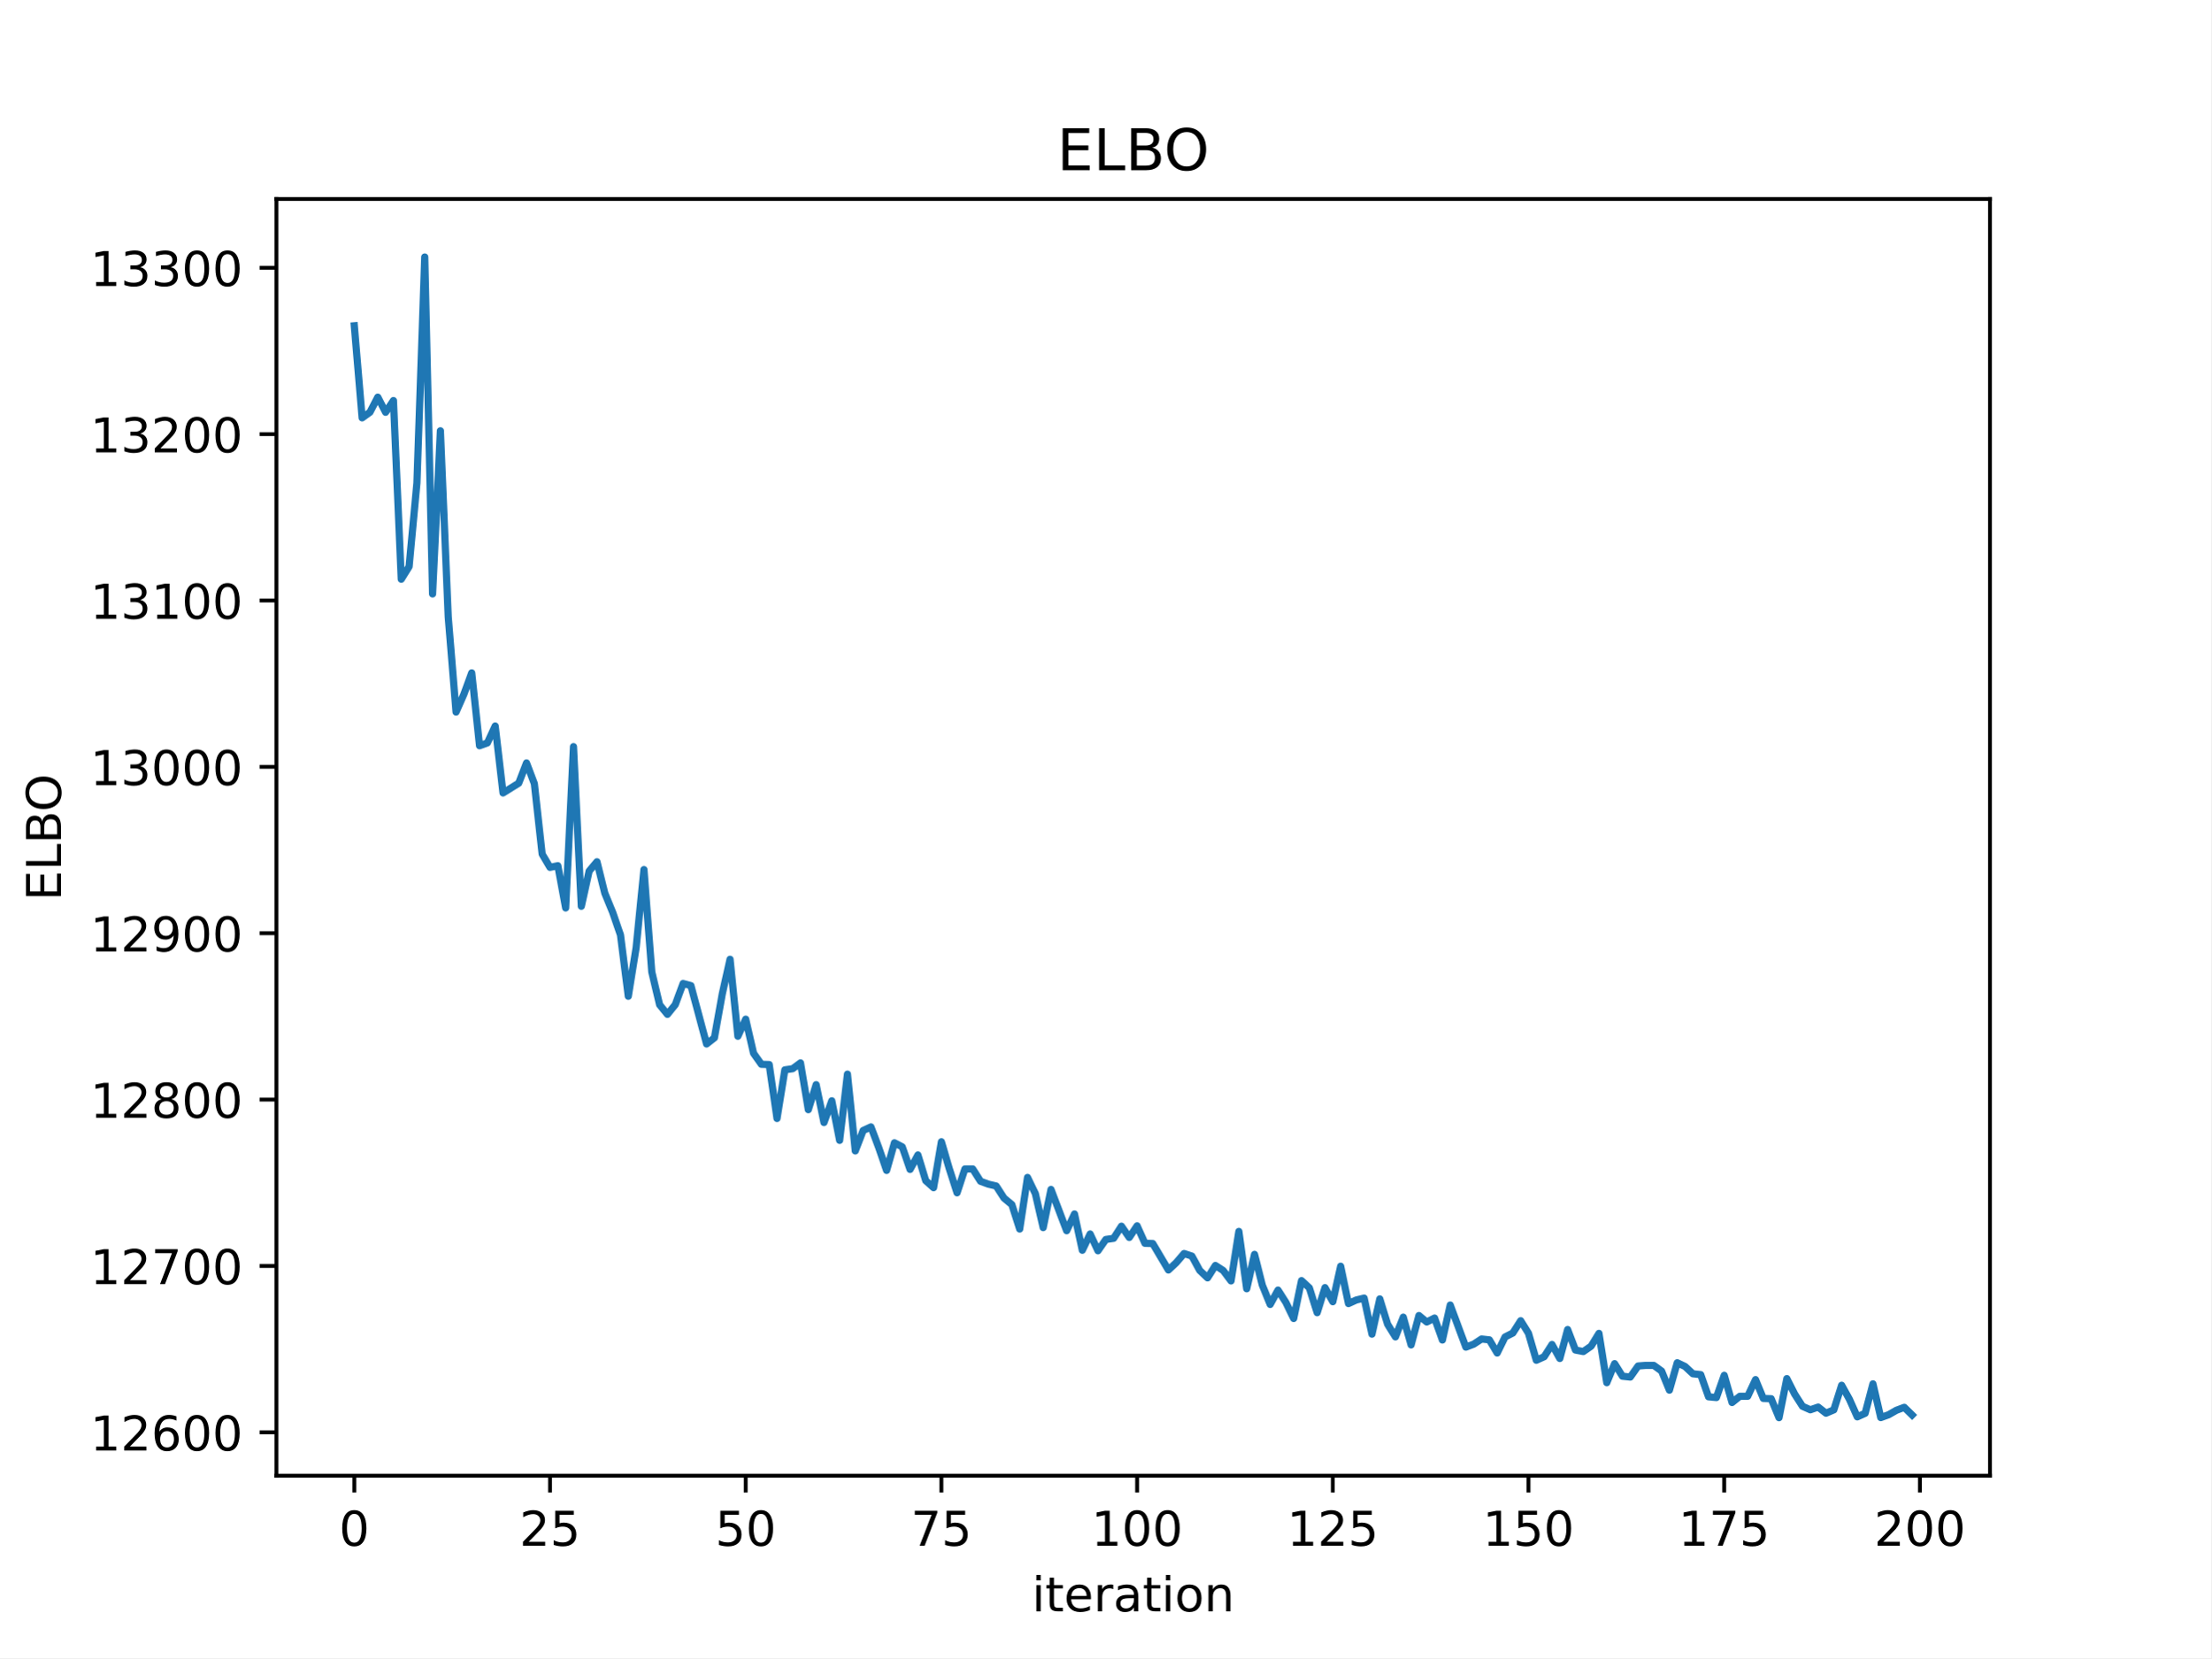
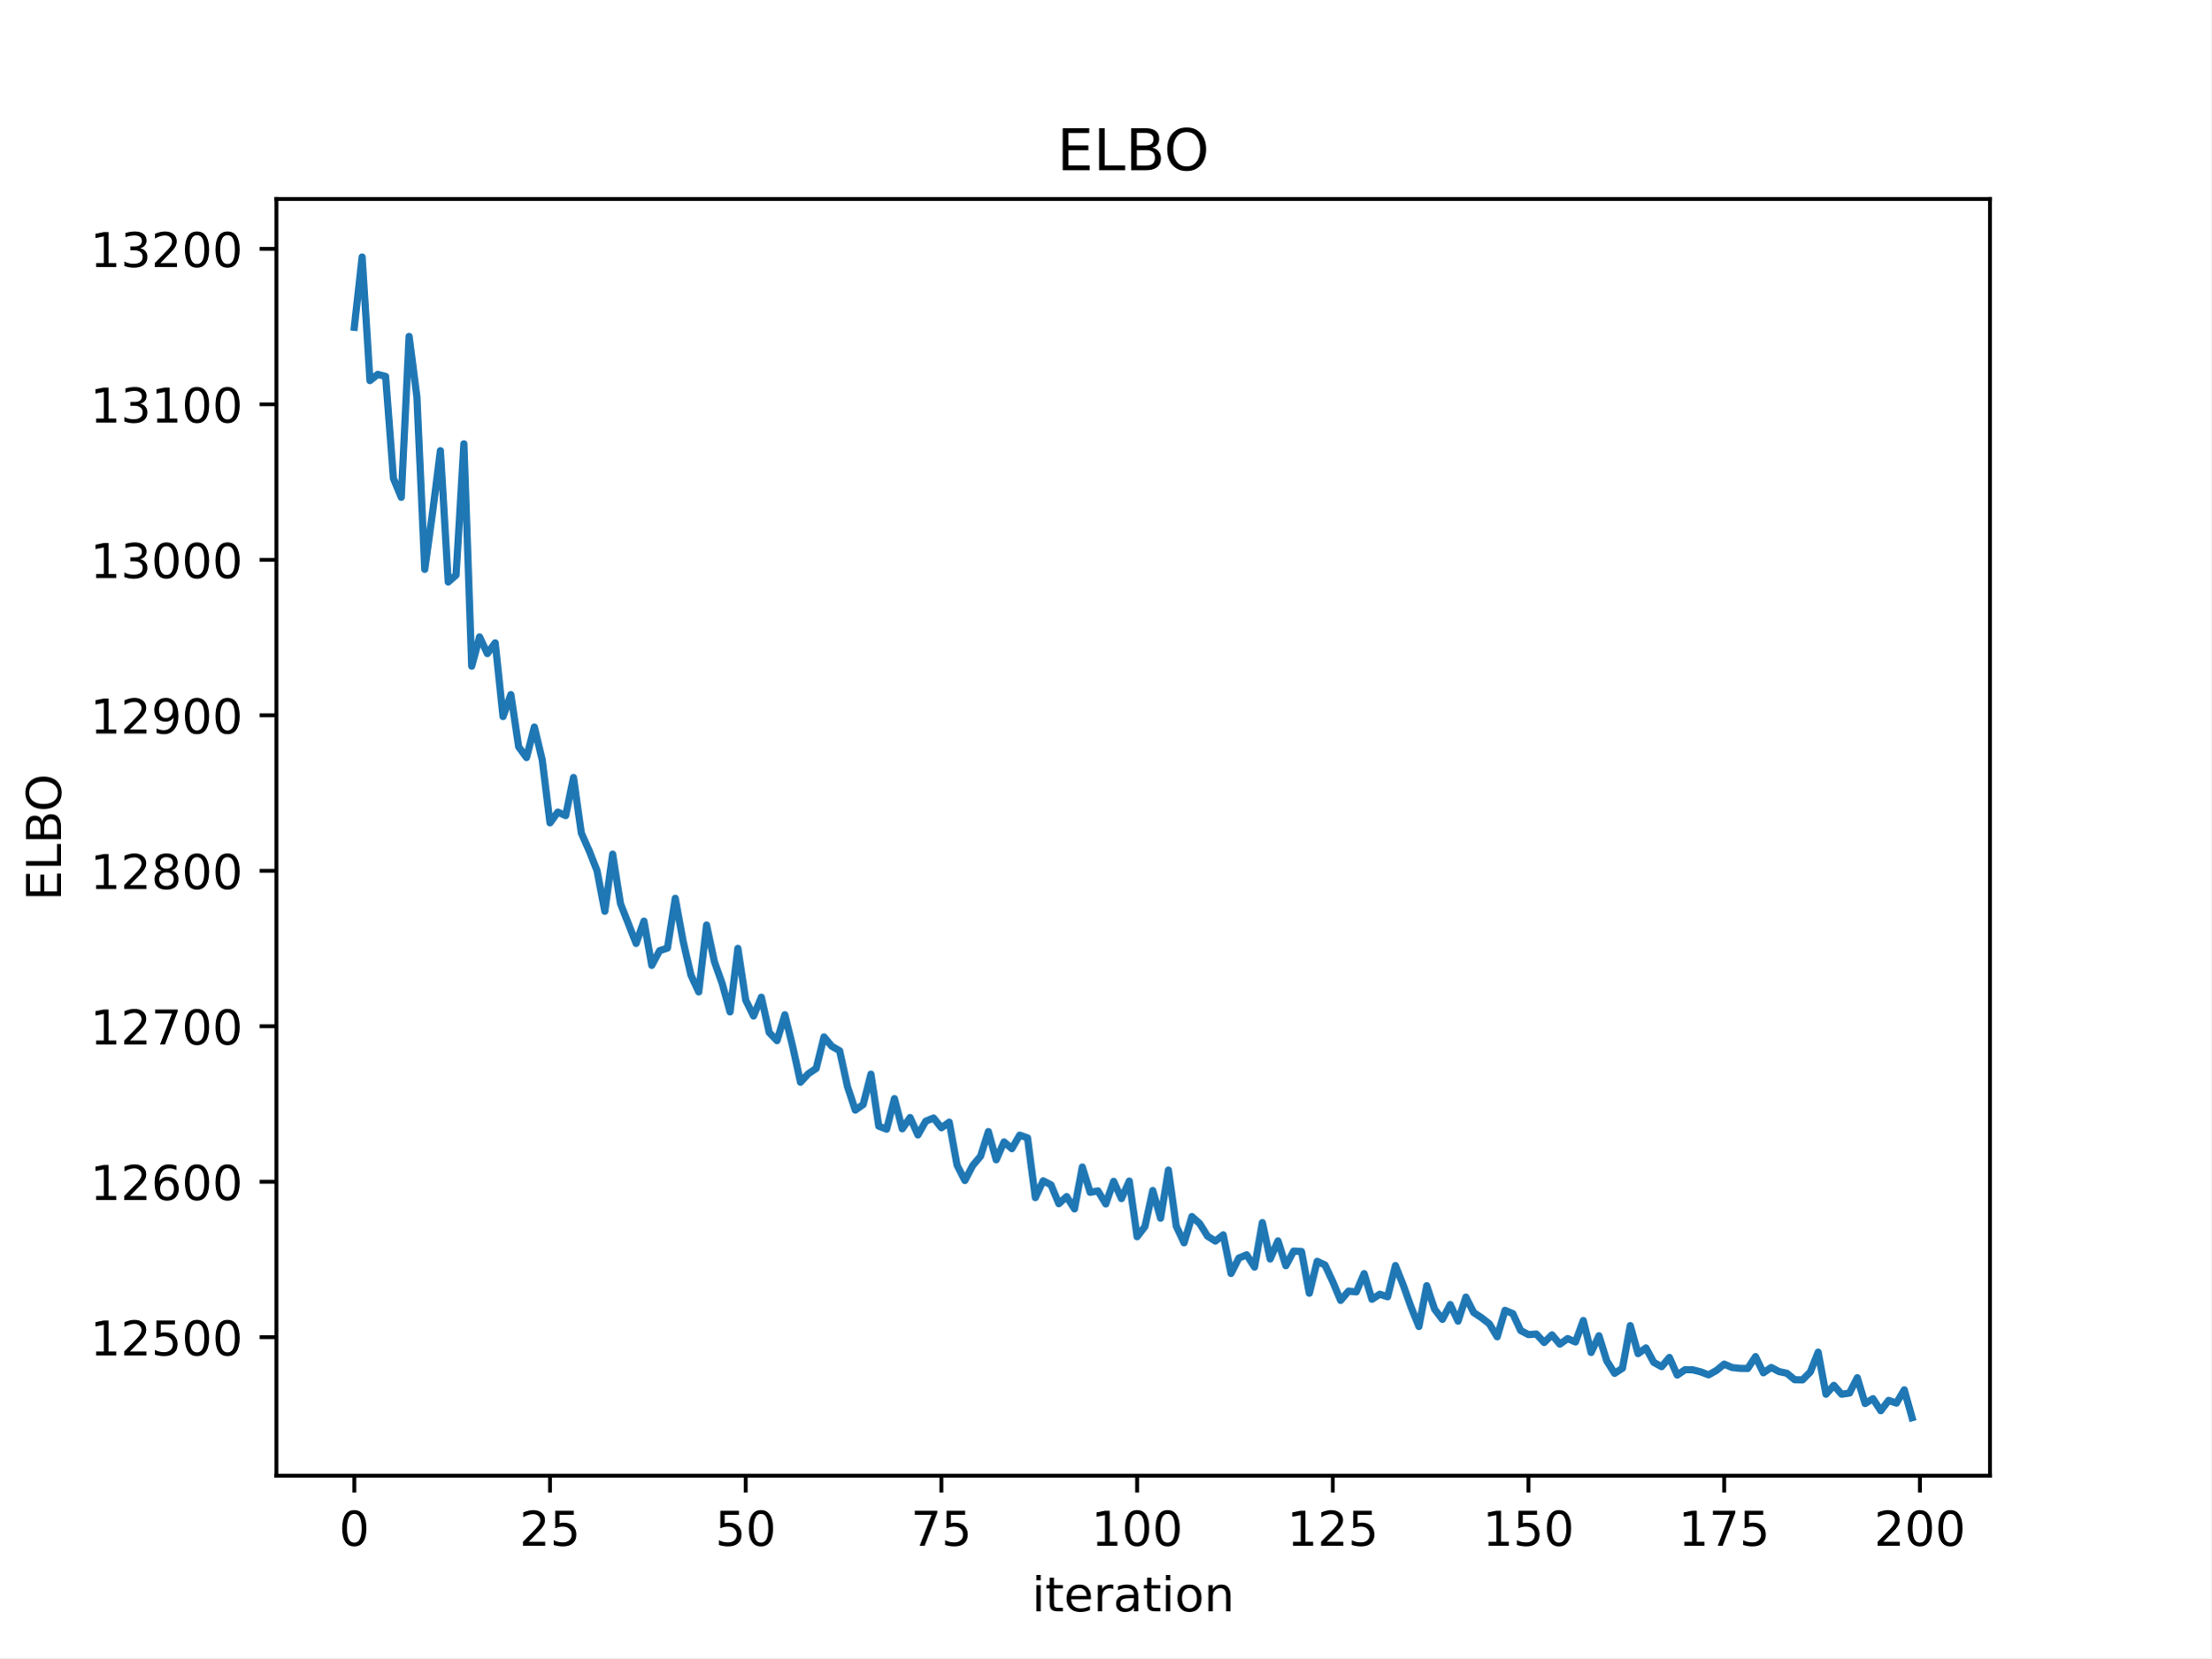
<svg xmlns="http://www.w3.org/2000/svg" xmlns:xlink="http://www.w3.org/1999/xlink" width="460.8pt" height="345.6pt" viewBox="0 0 460.8 345.6" version="1.1">
  <defs>
    <style type="text/css">*{stroke-linejoin: round; stroke-linecap: butt}</style>
  </defs>
  <g id="figure_1">
    <g id="patch_1">
      <path d="M 0 345.6  L 460.8 345.6  L 460.8 0  L 0 0  z " style="fill: #ffffff" />
    </g>
    <g id="axes_1">
      <g id="patch_2">
        <path d="M 57.6 307.584  L 414.72 307.584  L 414.72 41.472  L 57.6 41.472  z " style="fill: #ffffff" />
      </g>
      <g id="matplotlib.axis_1">
        <g id="xtick_1">
          <g id="line2d_1">
            <defs>
-               <path id="m5ff2e77d2d" d="M 0 0  L 0 3.5  " style="stroke: #000000; stroke-width: 0.8" />
+               <path id="ma5c5445fca" d="M 0 0  L 0 3.5  " style="stroke: #000000; stroke-width: 0.8" />
            </defs>
            <g>
-               <use xlink:href="#m5ff2e77d2d" x="73.833" y="307.584" style="stroke: #000000; stroke-width: 0.8" />
+               <use xlink:href="#ma5c5445fca" x="73.833" y="307.584" style="stroke: #000000; stroke-width: 0.8" />
            </g>
          </g>
          <g id="text_1">
            <g transform="translate(70.65148 322.1824) scale(0.1 -0.1)">
              <defs>
                <path id="DejaVuSans-30" d="M 2034 4250  Q 1547 4250 1301 3770  Q 1056 3291 1056 2328  Q 1056 1369 1301 889  Q 1547 409 2034 409  Q 2525 409 2770 889  Q 3016 1369 3016 2328  Q 3016 3291 2770 3770  Q 2525 4250 2034 4250  z M 2034 4750  Q 2819 4750 3233 4129  Q 3647 3509 3647 2328  Q 3647 1150 3233 529  Q 2819 -91 2034 -91  Q 1250 -91 836 529  Q 422 1150 422 2328  Q 422 3509 836 4129  Q 1250 4750 2034 4750  z " transform="scale(0.015625)" />
              </defs>
              <use xlink:href="#DejaVuSans-30" />
            </g>
          </g>
        </g>
        <g id="xtick_2">
          <g id="line2d_2">
            <g>
-               <use xlink:href="#m5ff2e77d2d" x="114.618" y="307.584" style="stroke: #000000; stroke-width: 0.8" />
+               <use xlink:href="#ma5c5445fca" x="114.618" y="307.584" style="stroke: #000000; stroke-width: 0.8" />
            </g>
          </g>
          <g id="text_2">
            <g transform="translate(108.256 322.1824) scale(0.1 -0.1)">
              <defs>
                <path id="DejaVuSans-32" d="M 1228 531  L 3431 531  L 3431 0  L 469 0  L 469 531  Q 828 903 1448 1529  Q 2069 2156 2228 2338  Q 2531 2678 2651 2914  Q 2772 3150 2772 3378  Q 2772 3750 2511 3984  Q 2250 4219 1831 4219  Q 1534 4219 1204 4116  Q 875 4013 500 3803  L 500 4441  Q 881 4594 1212 4672  Q 1544 4750 1819 4750  Q 2544 4750 2975 4387  Q 3406 4025 3406 3419  Q 3406 3131 3298 2873  Q 3191 2616 2906 2266  Q 2828 2175 2409 1742  Q 1991 1309 1228 531  z " transform="scale(0.015625)" />
                <path id="DejaVuSans-35" d="M 691 4666  L 3169 4666  L 3169 4134  L 1269 4134  L 1269 2991  Q 1406 3038 1543 3061  Q 1681 3084 1819 3084  Q 2600 3084 3056 2656  Q 3513 2228 3513 1497  Q 3513 744 3044 326  Q 2575 -91 1722 -91  Q 1428 -91 1123 -41  Q 819 9 494 109  L 494 744  Q 775 591 1075 516  Q 1375 441 1709 441  Q 2250 441 2565 725  Q 2881 1009 2881 1497  Q 2881 1984 2565 2268  Q 2250 2553 1709 2553  Q 1456 2553 1204 2497  Q 953 2441 691 2322  L 691 4666  z " transform="scale(0.015625)" />
              </defs>
              <use xlink:href="#DejaVuSans-32" />
              <use xlink:href="#DejaVuSans-35" x="63.623" />
            </g>
          </g>
        </g>
        <g id="xtick_3">
          <g id="line2d_3">
            <g>
-               <use xlink:href="#m5ff2e77d2d" x="155.404" y="307.584" style="stroke: #000000; stroke-width: 0.8" />
+               <use xlink:href="#ma5c5445fca" x="155.404" y="307.584" style="stroke: #000000; stroke-width: 0.8" />
            </g>
          </g>
          <g id="text_3">
            <g transform="translate(149.0417 322.1824) scale(0.1 -0.1)">
              <use xlink:href="#DejaVuSans-35" />
              <use xlink:href="#DejaVuSans-30" x="63.623" />
            </g>
          </g>
        </g>
        <g id="xtick_4">
          <g id="line2d_4">
            <g>
-               <use xlink:href="#m5ff2e77d2d" x="196.19" y="307.584" style="stroke: #000000; stroke-width: 0.8" />
+               <use xlink:href="#ma5c5445fca" x="196.19" y="307.584" style="stroke: #000000; stroke-width: 0.8" />
            </g>
          </g>
          <g id="text_4">
            <g transform="translate(189.8275 322.1824) scale(0.1 -0.1)">
              <defs>
                <path id="DejaVuSans-37" d="M 525 4666  L 3525 4666  L 3525 4397  L 1831 0  L 1172 0  L 2766 4134  L 525 4134  L 525 4666  z " transform="scale(0.015625)" />
              </defs>
              <use xlink:href="#DejaVuSans-37" />
              <use xlink:href="#DejaVuSans-35" x="63.623" />
            </g>
          </g>
        </g>
        <g id="xtick_5">
          <g id="line2d_5">
            <g>
-               <use xlink:href="#m5ff2e77d2d" x="236.976" y="307.584" style="stroke: #000000; stroke-width: 0.8" />
+               <use xlink:href="#ma5c5445fca" x="236.976" y="307.584" style="stroke: #000000; stroke-width: 0.8" />
            </g>
          </g>
          <g id="text_5">
            <g transform="translate(227.432 322.1824) scale(0.1 -0.1)">
              <defs>
                <path id="DejaVuSans-31" d="M 794 531  L 1825 531  L 1825 4091  L 703 3866  L 703 4441  L 1819 4666  L 2450 4666  L 2450 531  L 3481 531  L 3481 0  L 794 0  L 794 531  z " transform="scale(0.015625)" />
              </defs>
              <use xlink:href="#DejaVuSans-31" />
              <use xlink:href="#DejaVuSans-30" x="63.623" />
              <use xlink:href="#DejaVuSans-30" x="127.246" />
            </g>
          </g>
        </g>
        <g id="xtick_6">
          <g id="line2d_6">
            <g>
-               <use xlink:href="#m5ff2e77d2d" x="277.761" y="307.584" style="stroke: #000000; stroke-width: 0.8" />
+               <use xlink:href="#ma5c5445fca" x="277.761" y="307.584" style="stroke: #000000; stroke-width: 0.8" />
            </g>
          </g>
          <g id="text_6">
            <g transform="translate(268.2177 322.1824) scale(0.1 -0.1)">
              <use xlink:href="#DejaVuSans-31" />
              <use xlink:href="#DejaVuSans-32" x="63.623" />
              <use xlink:href="#DejaVuSans-35" x="127.246" />
            </g>
          </g>
        </g>
        <g id="xtick_7">
          <g id="line2d_7">
            <g>
-               <use xlink:href="#m5ff2e77d2d" x="318.547" y="307.584" style="stroke: #000000; stroke-width: 0.8" />
+               <use xlink:href="#ma5c5445fca" x="318.547" y="307.584" style="stroke: #000000; stroke-width: 0.8" />
            </g>
          </g>
          <g id="text_7">
            <g transform="translate(309.0035 322.1824) scale(0.1 -0.1)">
              <use xlink:href="#DejaVuSans-31" />
              <use xlink:href="#DejaVuSans-35" x="63.623" />
              <use xlink:href="#DejaVuSans-30" x="127.246" />
            </g>
          </g>
        </g>
        <g id="xtick_8">
          <g id="line2d_8">
            <g>
-               <use xlink:href="#m5ff2e77d2d" x="359.333" y="307.584" style="stroke: #000000; stroke-width: 0.8" />
+               <use xlink:href="#ma5c5445fca" x="359.333" y="307.584" style="stroke: #000000; stroke-width: 0.8" />
            </g>
          </g>
          <g id="text_8">
            <g transform="translate(349.7892 322.1824) scale(0.1 -0.1)">
              <use xlink:href="#DejaVuSans-31" />
              <use xlink:href="#DejaVuSans-37" x="63.623" />
              <use xlink:href="#DejaVuSans-35" x="127.246" />
            </g>
          </g>
        </g>
        <g id="xtick_9">
          <g id="line2d_9">
            <g>
-               <use xlink:href="#m5ff2e77d2d" x="400.119" y="307.584" style="stroke: #000000; stroke-width: 0.8" />
+               <use xlink:href="#ma5c5445fca" x="400.119" y="307.584" style="stroke: #000000; stroke-width: 0.8" />
            </g>
          </g>
          <g id="text_9">
            <g transform="translate(390.575 322.1824) scale(0.1 -0.1)">
              <use xlink:href="#DejaVuSans-32" />
              <use xlink:href="#DejaVuSans-30" x="63.623" />
              <use xlink:href="#DejaVuSans-30" x="127.246" />
            </g>
          </g>
        </g>
        <g id="text_10">
          <g transform="translate(215.0373 335.8606) scale(0.1 -0.1)">
            <defs>
              <path id="DejaVuSans-69" d="M 603 3500  L 1178 3500  L 1178 0  L 603 0  L 603 3500  z M 603 4863  L 1178 4863  L 1178 4134  L 603 4134  L 603 4863  z " transform="scale(0.015625)" />
              <path id="DejaVuSans-74" d="M 1172 4494  L 1172 3500  L 2356 3500  L 2356 3053  L 1172 3053  L 1172 1153  Q 1172 725 1289 603  Q 1406 481 1766 481  L 2356 481  L 2356 0  L 1766 0  Q 1100 0 847 248  Q 594 497 594 1153  L 594 3053  L 172 3053  L 172 3500  L 594 3500  L 594 4494  L 1172 4494  z " transform="scale(0.015625)" />
              <path id="DejaVuSans-65" d="M 3597 1894  L 3597 1613  L 953 1613  Q 991 1019 1311 708  Q 1631 397 2203 397  Q 2534 397 2845 478  Q 3156 559 3463 722  L 3463 178  Q 3153 47 2828 -22  Q 2503 -91 2169 -91  Q 1331 -91 842 396  Q 353 884 353 1716  Q 353 2575 817 3079  Q 1281 3584 2069 3584  Q 2775 3584 3186 3129  Q 3597 2675 3597 1894  z M 3022 2063  Q 3016 2534 2758 2815  Q 2500 3097 2075 3097  Q 1594 3097 1305 2825  Q 1016 2553 972 2059  L 3022 2063  z " transform="scale(0.015625)" />
              <path id="DejaVuSans-72" d="M 2631 2963  Q 2534 3019 2420 3045  Q 2306 3072 2169 3072  Q 1681 3072 1420 2755  Q 1159 2438 1159 1844  L 1159 0  L 581 0  L 581 3500  L 1159 3500  L 1159 2956  Q 1341 3275 1631 3429  Q 1922 3584 2338 3584  Q 2397 3584 2469 3576  Q 2541 3569 2628 3553  L 2631 2963  z " transform="scale(0.015625)" />
              <path id="DejaVuSans-61" d="M 2194 1759  Q 1497 1759 1228 1600  Q 959 1441 959 1056  Q 959 750 1161 570  Q 1363 391 1709 391  Q 2188 391 2477 730  Q 2766 1069 2766 1631  L 2766 1759  L 2194 1759  z M 3341 1997  L 3341 0  L 2766 0  L 2766 531  Q 2569 213 2275 61  Q 1981 -91 1556 -91  Q 1019 -91 701 211  Q 384 513 384 1019  Q 384 1609 779 1909  Q 1175 2209 1959 2209  L 2766 2209  L 2766 2266  Q 2766 2663 2505 2880  Q 2244 3097 1772 3097  Q 1472 3097 1187 3025  Q 903 2953 641 2809  L 641 3341  Q 956 3463 1253 3523  Q 1550 3584 1831 3584  Q 2591 3584 2966 3190  Q 3341 2797 3341 1997  z " transform="scale(0.015625)" />
              <path id="DejaVuSans-6f" d="M 1959 3097  Q 1497 3097 1228 2736  Q 959 2375 959 1747  Q 959 1119 1226 758  Q 1494 397 1959 397  Q 2419 397 2687 759  Q 2956 1122 2956 1747  Q 2956 2369 2687 2733  Q 2419 3097 1959 3097  z M 1959 3584  Q 2709 3584 3137 3096  Q 3566 2609 3566 1747  Q 3566 888 3137 398  Q 2709 -91 1959 -91  Q 1206 -91 779 398  Q 353 888 353 1747  Q 353 2609 779 3096  Q 1206 3584 1959 3584  z " transform="scale(0.015625)" />
              <path id="DejaVuSans-6e" d="M 3513 2113  L 3513 0  L 2938 0  L 2938 2094  Q 2938 2591 2744 2837  Q 2550 3084 2163 3084  Q 1697 3084 1428 2787  Q 1159 2491 1159 1978  L 1159 0  L 581 0  L 581 3500  L 1159 3500  L 1159 2956  Q 1366 3272 1645 3428  Q 1925 3584 2291 3584  Q 2894 3584 3203 3211  Q 3513 2838 3513 2113  z " transform="scale(0.015625)" />
            </defs>
            <use xlink:href="#DejaVuSans-69" />
            <use xlink:href="#DejaVuSans-74" x="27.783" />
            <use xlink:href="#DejaVuSans-65" x="66.992" />
            <use xlink:href="#DejaVuSans-72" x="128.516" />
            <use xlink:href="#DejaVuSans-61" x="169.629" />
            <use xlink:href="#DejaVuSans-74" x="230.908" />
            <use xlink:href="#DejaVuSans-69" x="270.117" />
            <use xlink:href="#DejaVuSans-6f" x="297.9" />
            <use xlink:href="#DejaVuSans-6e" x="359.082" />
          </g>
        </g>
      </g>
      <g id="matplotlib.axis_2">
        <g id="ytick_1">
          <g id="line2d_10">
            <defs>
-               <path id="m082a4ce0a2" d="M 0 0  L -3.5 0  " style="stroke: #000000; stroke-width: 0.8" />
+               <path id="m2ddbcd6f13" d="M 0 0  L -3.5 0  " style="stroke: #000000; stroke-width: 0.8" />
            </defs>
            <g>
-               <use xlink:href="#m082a4ce0a2" x="57.6" y="298.54" style="stroke: #000000; stroke-width: 0.8" />
+               <use xlink:href="#m2ddbcd6f13" x="57.6" y="278.727" style="stroke: #000000; stroke-width: 0.8" />
            </g>
          </g>
          <g id="text_11">
-             <g transform="translate(18.7875 302.339) scale(0.1 -0.1)">
-               <defs>
-                 <path id="DejaVuSans-36" d="M 2113 2584  Q 1688 2584 1439 2293  Q 1191 2003 1191 1497  Q 1191 994 1439 701  Q 1688 409 2113 409  Q 2538 409 2786 701  Q 3034 994 3034 1497  Q 3034 2003 2786 2293  Q 2538 2584 2113 2584  z M 3366 4563  L 3366 3988  Q 3128 4100 2886 4159  Q 2644 4219 2406 4219  Q 1781 4219 1451 3797  Q 1122 3375 1075 2522  Q 1259 2794 1537 2939  Q 1816 3084 2150 3084  Q 2853 3084 3261 2657  Q 3669 2231 3669 1497  Q 3669 778 3244 343  Q 2819 -91 2113 -91  Q 1303 -91 875 529  Q 447 1150 447 2328  Q 447 3434 972 4092  Q 1497 4750 2381 4750  Q 2619 4750 2861 4703  Q 3103 4656 3366 4563  z " transform="scale(0.015625)" />
-               </defs>
-               <use xlink:href="#DejaVuSans-31" />
-               <use xlink:href="#DejaVuSans-32" x="63.623" />
-               <use xlink:href="#DejaVuSans-36" x="127.246" />
+             <g transform="translate(18.7875 282.5262) scale(0.1 -0.1)">
+               <use xlink:href="#DejaVuSans-31" />
+               <use xlink:href="#DejaVuSans-32" x="63.623" />
+               <use xlink:href="#DejaVuSans-35" x="127.246" />
              <use xlink:href="#DejaVuSans-30" x="190.869" />
              <use xlink:href="#DejaVuSans-30" x="254.492" />
            </g>
          </g>
        </g>
        <g id="ytick_2">
          <g id="line2d_11">
            <g>
-               <use xlink:href="#m082a4ce0a2" x="57.6" y="263.864" style="stroke: #000000; stroke-width: 0.8" />
+               <use xlink:href="#m2ddbcd6f13" x="57.6" y="246.317" style="stroke: #000000; stroke-width: 0.8" />
            </g>
          </g>
          <g id="text_12">
-             <g transform="translate(18.7875 267.6631) scale(0.1 -0.1)">
-               <use xlink:href="#DejaVuSans-31" />
-               <use xlink:href="#DejaVuSans-32" x="63.623" />
-               <use xlink:href="#DejaVuSans-37" x="127.246" />
+             <g transform="translate(18.7875 250.1165) scale(0.1 -0.1)">
+               <defs>
+                 <path id="DejaVuSans-36" d="M 2113 2584  Q 1688 2584 1439 2293  Q 1191 2003 1191 1497  Q 1191 994 1439 701  Q 1688 409 2113 409  Q 2538 409 2786 701  Q 3034 994 3034 1497  Q 3034 2003 2786 2293  Q 2538 2584 2113 2584  z M 3366 4563  L 3366 3988  Q 3128 4100 2886 4159  Q 2644 4219 2406 4219  Q 1781 4219 1451 3797  Q 1122 3375 1075 2522  Q 1259 2794 1537 2939  Q 1816 3084 2150 3084  Q 2853 3084 3261 2657  Q 3669 2231 3669 1497  Q 3669 778 3244 343  Q 2819 -91 2113 -91  Q 1303 -91 875 529  Q 447 1150 447 2328  Q 447 3434 972 4092  Q 1497 4750 2381 4750  Q 2619 4750 2861 4703  Q 3103 4656 3366 4563  z " transform="scale(0.015625)" />
+               </defs>
+               <use xlink:href="#DejaVuSans-31" />
+               <use xlink:href="#DejaVuSans-32" x="63.623" />
+               <use xlink:href="#DejaVuSans-36" x="127.246" />
              <use xlink:href="#DejaVuSans-30" x="190.869" />
              <use xlink:href="#DejaVuSans-30" x="254.492" />
            </g>
          </g>
        </g>
        <g id="ytick_3">
          <g id="line2d_12">
            <g>
-               <use xlink:href="#m082a4ce0a2" x="57.6" y="229.188" style="stroke: #000000; stroke-width: 0.8" />
+               <use xlink:href="#m2ddbcd6f13" x="57.6" y="213.907" style="stroke: #000000; stroke-width: 0.8" />
            </g>
          </g>
          <g id="text_13">
-             <g transform="translate(18.7875 232.9873) scale(0.1 -0.1)">
-               <defs>
-                 <path id="DejaVuSans-38" d="M 2034 2216  Q 1584 2216 1326 1975  Q 1069 1734 1069 1313  Q 1069 891 1326 650  Q 1584 409 2034 409  Q 2484 409 2743 651  Q 3003 894 3003 1313  Q 3003 1734 2745 1975  Q 2488 2216 2034 2216  z M 1403 2484  Q 997 2584 770 2862  Q 544 3141 544 3541  Q 544 4100 942 4425  Q 1341 4750 2034 4750  Q 2731 4750 3128 4425  Q 3525 4100 3525 3541  Q 3525 3141 3298 2862  Q 3072 2584 2669 2484  Q 3125 2378 3379 2068  Q 3634 1759 3634 1313  Q 3634 634 3220 271  Q 2806 -91 2034 -91  Q 1263 -91 848 271  Q 434 634 434 1313  Q 434 1759 690 2068  Q 947 2378 1403 2484  z M 1172 3481  Q 1172 3119 1398 2916  Q 1625 2713 2034 2713  Q 2441 2713 2670 2916  Q 2900 3119 2900 3481  Q 2900 3844 2670 4047  Q 2441 4250 2034 4250  Q 1625 4250 1398 4047  Q 1172 3844 1172 3481  z " transform="scale(0.015625)" />
-               </defs>
-               <use xlink:href="#DejaVuSans-31" />
-               <use xlink:href="#DejaVuSans-32" x="63.623" />
-               <use xlink:href="#DejaVuSans-38" x="127.246" />
+             <g transform="translate(18.7875 217.7067) scale(0.1 -0.1)">
+               <use xlink:href="#DejaVuSans-31" />
+               <use xlink:href="#DejaVuSans-32" x="63.623" />
+               <use xlink:href="#DejaVuSans-37" x="127.246" />
              <use xlink:href="#DejaVuSans-30" x="190.869" />
              <use xlink:href="#DejaVuSans-30" x="254.492" />
            </g>
          </g>
        </g>
        <g id="ytick_4">
          <g id="line2d_13">
            <g>
-               <use xlink:href="#m082a4ce0a2" x="57.6" y="194.512" style="stroke: #000000; stroke-width: 0.8" />
+               <use xlink:href="#m2ddbcd6f13" x="57.6" y="181.498" style="stroke: #000000; stroke-width: 0.8" />
            </g>
          </g>
          <g id="text_14">
-             <g transform="translate(18.7875 198.3115) scale(0.1 -0.1)">
-               <defs>
-                 <path id="DejaVuSans-39" d="M 703 97  L 703 672  Q 941 559 1184 500  Q 1428 441 1663 441  Q 2288 441 2617 861  Q 2947 1281 2994 2138  Q 2813 1869 2534 1725  Q 2256 1581 1919 1581  Q 1219 1581 811 2004  Q 403 2428 403 3163  Q 403 3881 828 4315  Q 1253 4750 1959 4750  Q 2769 4750 3195 4129  Q 3622 3509 3622 2328  Q 3622 1225 3098 567  Q 2575 -91 1691 -91  Q 1453 -91 1209 -44  Q 966 3 703 97  z M 1959 2075  Q 2384 2075 2632 2365  Q 2881 2656 2881 3163  Q 2881 3666 2632 3958  Q 2384 4250 1959 4250  Q 1534 4250 1286 3958  Q 1038 3666 1038 3163  Q 1038 2656 1286 2365  Q 1534 2075 1959 2075  z " transform="scale(0.015625)" />
-               </defs>
-               <use xlink:href="#DejaVuSans-31" />
-               <use xlink:href="#DejaVuSans-32" x="63.623" />
-               <use xlink:href="#DejaVuSans-39" x="127.246" />
+             <g transform="translate(18.7875 185.2969) scale(0.1 -0.1)">
+               <defs>
+                 <path id="DejaVuSans-38" d="M 2034 2216  Q 1584 2216 1326 1975  Q 1069 1734 1069 1313  Q 1069 891 1326 650  Q 1584 409 2034 409  Q 2484 409 2743 651  Q 3003 894 3003 1313  Q 3003 1734 2745 1975  Q 2488 2216 2034 2216  z M 1403 2484  Q 997 2584 770 2862  Q 544 3141 544 3541  Q 544 4100 942 4425  Q 1341 4750 2034 4750  Q 2731 4750 3128 4425  Q 3525 4100 3525 3541  Q 3525 3141 3298 2862  Q 3072 2584 2669 2484  Q 3125 2378 3379 2068  Q 3634 1759 3634 1313  Q 3634 634 3220 271  Q 2806 -91 2034 -91  Q 1263 -91 848 271  Q 434 634 434 1313  Q 434 1759 690 2068  Q 947 2378 1403 2484  z M 1172 3481  Q 1172 3119 1398 2916  Q 1625 2713 2034 2713  Q 2441 2713 2670 2916  Q 2900 3119 2900 3481  Q 2900 3844 2670 4047  Q 2441 4250 2034 4250  Q 1625 4250 1398 4047  Q 1172 3844 1172 3481  z " transform="scale(0.015625)" />
+               </defs>
+               <use xlink:href="#DejaVuSans-31" />
+               <use xlink:href="#DejaVuSans-32" x="63.623" />
+               <use xlink:href="#DejaVuSans-38" x="127.246" />
              <use xlink:href="#DejaVuSans-30" x="190.869" />
              <use xlink:href="#DejaVuSans-30" x="254.492" />
            </g>
          </g>
        </g>
        <g id="ytick_5">
          <g id="line2d_14">
            <g>
-               <use xlink:href="#m082a4ce0a2" x="57.6" y="159.836" style="stroke: #000000; stroke-width: 0.8" />
+               <use xlink:href="#m2ddbcd6f13" x="57.6" y="149.088" style="stroke: #000000; stroke-width: 0.8" />
            </g>
          </g>
          <g id="text_15">
-             <g transform="translate(18.7875 163.6357) scale(0.1 -0.1)">
+             <g transform="translate(18.7875 152.8871) scale(0.1 -0.1)">
+               <defs>
+                 <path id="DejaVuSans-39" d="M 703 97  L 703 672  Q 941 559 1184 500  Q 1428 441 1663 441  Q 2288 441 2617 861  Q 2947 1281 2994 2138  Q 2813 1869 2534 1725  Q 2256 1581 1919 1581  Q 1219 1581 811 2004  Q 403 2428 403 3163  Q 403 3881 828 4315  Q 1253 4750 1959 4750  Q 2769 4750 3195 4129  Q 3622 3509 3622 2328  Q 3622 1225 3098 567  Q 2575 -91 1691 -91  Q 1453 -91 1209 -44  Q 966 3 703 97  z M 1959 2075  Q 2384 2075 2632 2365  Q 2881 2656 2881 3163  Q 2881 3666 2632 3958  Q 2384 4250 1959 4250  Q 1534 4250 1286 3958  Q 1038 3666 1038 3163  Q 1038 2656 1286 2365  Q 1534 2075 1959 2075  z " transform="scale(0.015625)" />
+               </defs>
+               <use xlink:href="#DejaVuSans-31" />
+               <use xlink:href="#DejaVuSans-32" x="63.623" />
+               <use xlink:href="#DejaVuSans-39" x="127.246" />
+               <use xlink:href="#DejaVuSans-30" x="190.869" />
+               <use xlink:href="#DejaVuSans-30" x="254.492" />
+             </g>
+           </g>
+         </g>
+         <g id="ytick_6">
+           <g id="line2d_15">
+             <g>
+               <use xlink:href="#m2ddbcd6f13" x="57.6" y="116.678" style="stroke: #000000; stroke-width: 0.8" />
+             </g>
+           </g>
+           <g id="text_16">
+             <g transform="translate(18.7875 120.4773) scale(0.1 -0.1)">
              <defs>
                <path id="DejaVuSans-33" d="M 2597 2516  Q 3050 2419 3304 2112  Q 3559 1806 3559 1356  Q 3559 666 3084 287  Q 2609 -91 1734 -91  Q 1441 -91 1130 -33  Q 819 25 488 141  L 488 750  Q 750 597 1062 519  Q 1375 441 1716 441  Q 2309 441 2620 675  Q 2931 909 2931 1356  Q 2931 1769 2642 2001  Q 2353 2234 1838 2234  L 1294 2234  L 1294 2753  L 1863 2753  Q 2328 2753 2575 2939  Q 2822 3125 2822 3475  Q 2822 3834 2567 4026  Q 2313 4219 1838 4219  Q 1578 4219 1281 4162  Q 984 4106 628 3988  L 628 4550  Q 988 4650 1302 4700  Q 1616 4750 1894 4750  Q 2613 4750 3031 4423  Q 3450 4097 3450 3541  Q 3450 3153 3228 2886  Q 3006 2619 2597 2516  z " transform="scale(0.015625)" />
              </defs>
              <use xlink:href="#DejaVuSans-31" />
              <use xlink:href="#DejaVuSans-33" x="63.623" />
              <use xlink:href="#DejaVuSans-30" x="127.246" />
              <use xlink:href="#DejaVuSans-30" x="190.869" />
              <use xlink:href="#DejaVuSans-30" x="254.492" />
            </g>
          </g>
        </g>
-         <g id="ytick_6">
-           <g id="line2d_15">
-             <g>
-               <use xlink:href="#m082a4ce0a2" x="57.6" y="125.161" style="stroke: #000000; stroke-width: 0.8" />
-             </g>
-           </g>
-           <g id="text_16">
-             <g transform="translate(18.7875 128.9599) scale(0.1 -0.1)">
+         <g id="ytick_7">
+           <g id="line2d_16">
+             <g>
+               <use xlink:href="#m2ddbcd6f13" x="57.6" y="84.268" style="stroke: #000000; stroke-width: 0.8" />
+             </g>
+           </g>
+           <g id="text_17">
+             <g transform="translate(18.7875 88.06757) scale(0.1 -0.1)">
              <use xlink:href="#DejaVuSans-31" />
              <use xlink:href="#DejaVuSans-33" x="63.623" />
              <use xlink:href="#DejaVuSans-31" x="127.246" />
              <use xlink:href="#DejaVuSans-30" x="190.869" />
              <use xlink:href="#DejaVuSans-30" x="254.492" />
            </g>
          </g>
        </g>
-         <g id="ytick_7">
-           <g id="line2d_16">
-             <g>
-               <use xlink:href="#m082a4ce0a2" x="57.6" y="90.485" style="stroke: #000000; stroke-width: 0.8" />
-             </g>
-           </g>
-           <g id="text_17">
-             <g transform="translate(18.7875 94.28409) scale(0.1 -0.1)">
+         <g id="ytick_8">
+           <g id="line2d_17">
+             <g>
+               <use xlink:href="#m2ddbcd6f13" x="57.6" y="51.859" style="stroke: #000000; stroke-width: 0.8" />
+             </g>
+           </g>
+           <g id="text_18">
+             <g transform="translate(18.7875 55.65779) scale(0.1 -0.1)">
              <use xlink:href="#DejaVuSans-31" />
              <use xlink:href="#DejaVuSans-33" x="63.623" />
              <use xlink:href="#DejaVuSans-32" x="127.246" />
-               <use xlink:href="#DejaVuSans-30" x="190.869" />
-               <use xlink:href="#DejaVuSans-30" x="254.492" />
-             </g>
-           </g>
-         </g>
-         <g id="ytick_8">
-           <g id="line2d_17">
-             <g>
-               <use xlink:href="#m082a4ce0a2" x="57.6" y="55.809" style="stroke: #000000; stroke-width: 0.8" />
-             </g>
-           </g>
-           <g id="text_18">
-             <g transform="translate(18.7875 59.60828) scale(0.1 -0.1)">
-               <use xlink:href="#DejaVuSans-31" />
-               <use xlink:href="#DejaVuSans-33" x="63.623" />
-               <use xlink:href="#DejaVuSans-33" x="127.246" />
              <use xlink:href="#DejaVuSans-30" x="190.869" />
              <use xlink:href="#DejaVuSans-30" x="254.492" />
            </g>
          </g>
        </g>
        <g id="text_19">
          <g transform="translate(12.70781 187.7522) rotate(-90) scale(0.1 -0.1)">
            <defs>
              <path id="DejaVuSans-45" d="M 628 4666  L 3578 4666  L 3578 4134  L 1259 4134  L 1259 2753  L 3481 2753  L 3481 2222  L 1259 2222  L 1259 531  L 3634 531  L 3634 0  L 628 0  L 628 4666  z " transform="scale(0.015625)" />
              <path id="DejaVuSans-4c" d="M 628 4666  L 1259 4666  L 1259 531  L 3531 531  L 3531 0  L 628 0  L 628 4666  z " transform="scale(0.015625)" />
              <path id="DejaVuSans-42" d="M 1259 2228  L 1259 519  L 2272 519  Q 2781 519 3026 730  Q 3272 941 3272 1375  Q 3272 1813 3026 2020  Q 2781 2228 2272 2228  L 1259 2228  z M 1259 4147  L 1259 2741  L 2194 2741  Q 2656 2741 2882 2914  Q 3109 3088 3109 3444  Q 3109 3797 2882 3972  Q 2656 4147 2194 4147  L 1259 4147  z M 628 4666  L 2241 4666  Q 2963 4666 3353 4366  Q 3744 4066 3744 3513  Q 3744 3084 3544 2831  Q 3344 2578 2956 2516  Q 3422 2416 3680 2098  Q 3938 1781 3938 1306  Q 3938 681 3513 340  Q 3088 0 2303 0  L 628 0  L 628 4666  z " transform="scale(0.015625)" />
              <path id="DejaVuSans-4f" d="M 2522 4238  Q 1834 4238 1429 3725  Q 1025 3213 1025 2328  Q 1025 1447 1429 934  Q 1834 422 2522 422  Q 3209 422 3611 934  Q 4013 1447 4013 2328  Q 4013 3213 3611 3725  Q 3209 4238 2522 4238  z M 2522 4750  Q 3503 4750 4090 4092  Q 4678 3434 4678 2328  Q 4678 1225 4090 567  Q 3503 -91 2522 -91  Q 1538 -91 948 565  Q 359 1222 359 2328  Q 359 3434 948 4092  Q 1538 4750 2522 4750  z " transform="scale(0.015625)" />
            </defs>
            <use xlink:href="#DejaVuSans-45" />
            <use xlink:href="#DejaVuSans-4c" x="63.184" />
            <use xlink:href="#DejaVuSans-42" x="118.896" />
            <use xlink:href="#DejaVuSans-4f" x="185.75" />
          </g>
        </g>
      </g>
      <g id="line2d_18">
-         <path d="M 73.833 67.905  L 75.464 87.091  L 77.096 85.913  L 78.727 82.775  L 80.358 85.929  L 81.99 83.488  L 83.621 120.727  L 85.253 118.089  L 86.884 100.663  L 88.516 53.568  L 90.147 123.794  L 91.778 89.789  L 93.41 128.593  L 95.041 148.407  L 96.673 144.698  L 98.304 140.247  L 99.936 155.432  L 101.567 154.848  L 103.198 151.324  L 104.83 165.274  L 108.093 163.246  L 109.724 159.026  L 111.356 163.334  L 112.987 178.028  L 114.618 180.784  L 116.25 180.439  L 117.881 189.246  L 119.513 155.625  L 121.144 188.898  L 122.776 181.561  L 124.407 179.617  L 126.038 186.167  L 127.67 190.138  L 129.301 194.863  L 130.933 207.647  L 132.564 197.543  L 134.196 181.249  L 135.827 202.576  L 137.458 209.42  L 139.09 211.423  L 140.721 209.402  L 142.353 204.998  L 143.984 205.434  L 147.247 217.594  L 148.879 216.32  L 150.51 207.211  L 152.141 199.946  L 153.773 215.985  L 155.404 212.427  L 157.036 219.528  L 158.667 221.83  L 160.299 221.886  L 161.93 233.124  L 163.561 222.994  L 165.193 222.752  L 166.824 221.543  L 168.456 231.291  L 170.087 226.082  L 171.719 233.975  L 173.35 229.443  L 174.981 237.688  L 176.613 223.886  L 178.244 239.886  L 179.876 235.641  L 181.507 234.884  L 183.139 239.221  L 184.77 243.957  L 186.401 238.2  L 188.033 239.045  L 189.664 243.75  L 191.296 240.731  L 192.927 246.093  L 194.559 247.547  L 196.19 237.984  L 197.821 243.547  L 199.453 248.622  L 201.084 243.654  L 202.716 243.645  L 204.347 246.22  L 205.979 246.82  L 207.61 247.198  L 209.241 249.729  L 210.873 251.076  L 212.504 256.174  L 214.136 245.414  L 215.767 248.788  L 217.399 255.872  L 219.03 247.925  L 222.293 256.527  L 223.924 253.036  L 225.556 260.592  L 227.187 257.201  L 228.819 260.701  L 230.45 258.35  L 232.081 258.11  L 233.713 255.574  L 235.344 257.933  L 236.976 255.502  L 238.607 259.143  L 240.239 259.195  L 243.501 264.709  L 245.133 263.178  L 246.764 261.276  L 248.396 261.811  L 250.027 264.801  L 251.659 266.349  L 253.29 263.767  L 254.921 264.817  L 256.553 266.986  L 258.184 256.665  L 259.816 268.619  L 261.447 261.453  L 263.079 267.898  L 264.71 271.89  L 266.341 268.894  L 267.973 271.452  L 269.604 274.817  L 271.236 266.923  L 272.867 268.425  L 274.499 273.608  L 276.13 268.385  L 277.761 271.318  L 279.393 263.924  L 281.024 271.704  L 282.656 270.963  L 284.287 270.568  L 285.919 278.078  L 287.55 270.736  L 289.181 276.013  L 290.813 278.653  L 292.444 274.538  L 294.076 280.325  L 295.707 274.202  L 297.339 275.551  L 298.97 274.724  L 300.601 279.302  L 302.233 272.014  L 305.496 280.789  L 307.127 280.165  L 308.759 279.089  L 310.39 279.27  L 312.021 282.015  L 313.653 278.675  L 315.284 277.837  L 316.916 275.278  L 318.547 277.909  L 320.179 283.526  L 321.81 282.784  L 323.441 280.237  L 325.073 283.153  L 326.704 277.119  L 328.336 281.394  L 329.967 281.711  L 331.599 280.582  L 333.23 277.92  L 334.862 288.201  L 336.493 284.232  L 338.124 286.848  L 339.756 287.025  L 341.387 284.719  L 343.019 284.587  L 344.65 284.594  L 346.282 285.772  L 347.913 289.758  L 349.544 284.043  L 351.176 284.821  L 352.807 286.342  L 354.439 286.524  L 356.07 291.146  L 357.702 291.299  L 359.333 286.664  L 360.964 292.327  L 362.596 291.028  L 364.227 291.026  L 365.859 287.559  L 367.49 291.487  L 369.122 291.541  L 370.753 295.488  L 372.384 287.35  L 374.016 290.571  L 375.647 293.118  L 377.279 293.843  L 378.91 293.281  L 380.542 294.558  L 382.173 293.857  L 383.804 288.732  L 385.436 291.67  L 387.067 295.318  L 388.699 294.579  L 390.33 288.439  L 391.962 295.468  L 393.593 294.878  L 395.224 293.944  L 396.856 293.33  L 398.487 294.927  L 398.487 294.927  " clip-path="url(#p525cf9b8cc)" style="fill: none; stroke: #1f77b4; stroke-width: 1.5; stroke-linecap: square" />
+         <path d="M 73.833 68.21  L 75.464 53.568  L 77.096 79.329  L 78.727 78.02  L 80.358 78.454  L 81.99 99.735  L 83.621 103.653  L 85.253 70.109  L 86.884 82.747  L 88.516 118.67  L 90.147 106.799  L 91.778 93.93  L 93.41 121.304  L 95.041 119.869  L 96.673 92.498  L 98.304 138.846  L 99.936 132.744  L 101.567 136.23  L 103.198 133.981  L 104.83 149.361  L 106.461 144.775  L 108.093 155.673  L 109.724 157.901  L 111.356 151.532  L 112.987 158.328  L 114.618 171.519  L 116.25 169.258  L 117.881 170.011  L 119.513 162.058  L 121.144 173.631  L 122.776 177.304  L 124.407 181.443  L 126.038 189.935  L 127.67 178.03  L 129.301 188.336  L 132.564 196.639  L 134.196 191.992  L 135.827 201.214  L 137.458 198.145  L 139.09 197.617  L 140.721 187.231  L 142.353 196.147  L 143.984 203.223  L 145.616 206.755  L 147.247 192.801  L 148.879 200.446  L 150.51 205.034  L 152.141 210.905  L 153.773 197.666  L 155.404 208.452  L 157.036 211.769  L 158.667 207.846  L 160.299 215.198  L 161.93 216.907  L 163.561 211.511  L 165.193 218.123  L 166.824 225.571  L 168.456 223.795  L 170.087 222.713  L 171.719 216.126  L 173.35 218.081  L 174.981 219.007  L 176.613 226.47  L 178.244 231.382  L 179.876 230.235  L 181.507 223.889  L 183.139 234.73  L 184.77 235.363  L 186.401 228.99  L 188.033 235.286  L 189.664 232.923  L 191.296 236.565  L 192.927 233.691  L 194.559 233.028  L 196.19 235.068  L 197.821 233.895  L 199.453 242.862  L 201.084 246.052  L 202.716 242.929  L 204.347 240.998  L 205.979 235.857  L 207.61 241.748  L 209.241 238.014  L 210.873 239.421  L 212.504 236.597  L 214.136 237.167  L 215.767 249.619  L 217.399 246.119  L 219.03 246.963  L 220.661 250.89  L 222.293 249.406  L 223.924 251.983  L 225.556 243.245  L 227.187 248.526  L 228.819 248.225  L 230.45 250.941  L 232.081 246.226  L 233.713 249.832  L 235.344 246.171  L 236.976 257.777  L 238.607 255.655  L 240.239 248.143  L 241.87 253.916  L 243.501 243.885  L 245.133 255.563  L 246.764 259.044  L 248.396 253.568  L 250.027 255.04  L 251.659 257.662  L 253.29 258.687  L 254.921 257.384  L 256.553 265.428  L 258.184 262.213  L 259.816 261.546  L 261.447 264.11  L 263.079 254.825  L 264.71 262.416  L 266.341 258.642  L 267.973 263.82  L 269.604 260.762  L 271.236 260.855  L 272.867 269.562  L 274.499 262.904  L 276.13 263.663  L 277.761 267.155  L 279.393 271.055  L 281.024 269.122  L 282.656 269.275  L 284.287 265.462  L 285.919 270.82  L 287.55 269.753  L 289.181 270.293  L 290.813 263.786  L 292.444 267.864  L 294.076 272.448  L 295.707 276.485  L 297.339 267.982  L 298.97 272.869  L 300.601 275.002  L 302.233 271.907  L 303.864 275.375  L 305.496 270.359  L 307.127 273.584  L 308.759 274.665  L 310.39 275.928  L 312.021 278.639  L 313.653 273.111  L 315.284 273.808  L 316.916 277.332  L 318.547 278.177  L 320.179 278.054  L 321.81 279.82  L 323.441 278.224  L 325.073 280.164  L 326.704 279.003  L 328.336 279.711  L 329.967 275.243  L 331.599 281.908  L 333.23 278.413  L 334.862 283.662  L 336.493 286.248  L 338.124 285.185  L 339.756 276.301  L 341.387 282.151  L 343.019 280.95  L 344.65 283.962  L 346.282 284.864  L 347.913 282.935  L 349.544 286.614  L 351.176 285.487  L 352.807 285.527  L 354.439 285.939  L 356.07 286.567  L 357.702 285.658  L 359.333 284.321  L 360.964 285.038  L 362.596 285.214  L 364.227 285.243  L 365.859 282.761  L 367.49 286.136  L 369.122 285.026  L 370.753 285.881  L 372.384 286.227  L 374.016 287.578  L 375.647 287.612  L 377.279 285.952  L 378.91 281.837  L 380.542 290.602  L 382.173 288.749  L 383.804 290.605  L 385.436 290.357  L 387.067 287.168  L 388.699 292.541  L 390.33 291.533  L 391.962 294.039  L 393.593 291.887  L 395.224 292.457  L 396.856 289.687  L 398.487 295.488  L 398.487 295.488  " clip-path="url(#pd80b237c1f)" style="fill: none; stroke: #1f77b4; stroke-width: 1.5; stroke-linecap: square" />
      </g>
      <g id="patch_3">
        <path d="M 57.6 307.584  L 57.6 41.472  " style="fill: none; stroke: #000000; stroke-width: 0.8; stroke-linejoin: miter; stroke-linecap: square" />
      </g>
      <g id="patch_4">
        <path d="M 414.72 307.584  L 414.72 41.472  " style="fill: none; stroke: #000000; stroke-width: 0.8; stroke-linejoin: miter; stroke-linecap: square" />
      </g>
      <g id="patch_5">
        <path d="M 57.6 307.584  L 414.72 307.584  " style="fill: none; stroke: #000000; stroke-width: 0.8; stroke-linejoin: miter; stroke-linecap: square" />
      </g>
      <g id="patch_6">
        <path d="M 57.6 41.472  L 414.72 41.472  " style="fill: none; stroke: #000000; stroke-width: 0.8; stroke-linejoin: miter; stroke-linecap: square" />
      </g>
      <g id="text_20">
        <g transform="translate(220.2909 35.472) scale(0.12 -0.12)">
          <use xlink:href="#DejaVuSans-45" />
          <use xlink:href="#DejaVuSans-4c" x="63.184" />
          <use xlink:href="#DejaVuSans-42" x="118.896" />
          <use xlink:href="#DejaVuSans-4f" x="185.75" />
        </g>
      </g>
    </g>
  </g>
  <defs>
-     <clipPath id="p525cf9b8cc">
+     <clipPath id="pd80b237c1f">
      <rect x="57.6" y="41.472" width="357.12" height="266.112" />
    </clipPath>
  </defs>
</svg>
